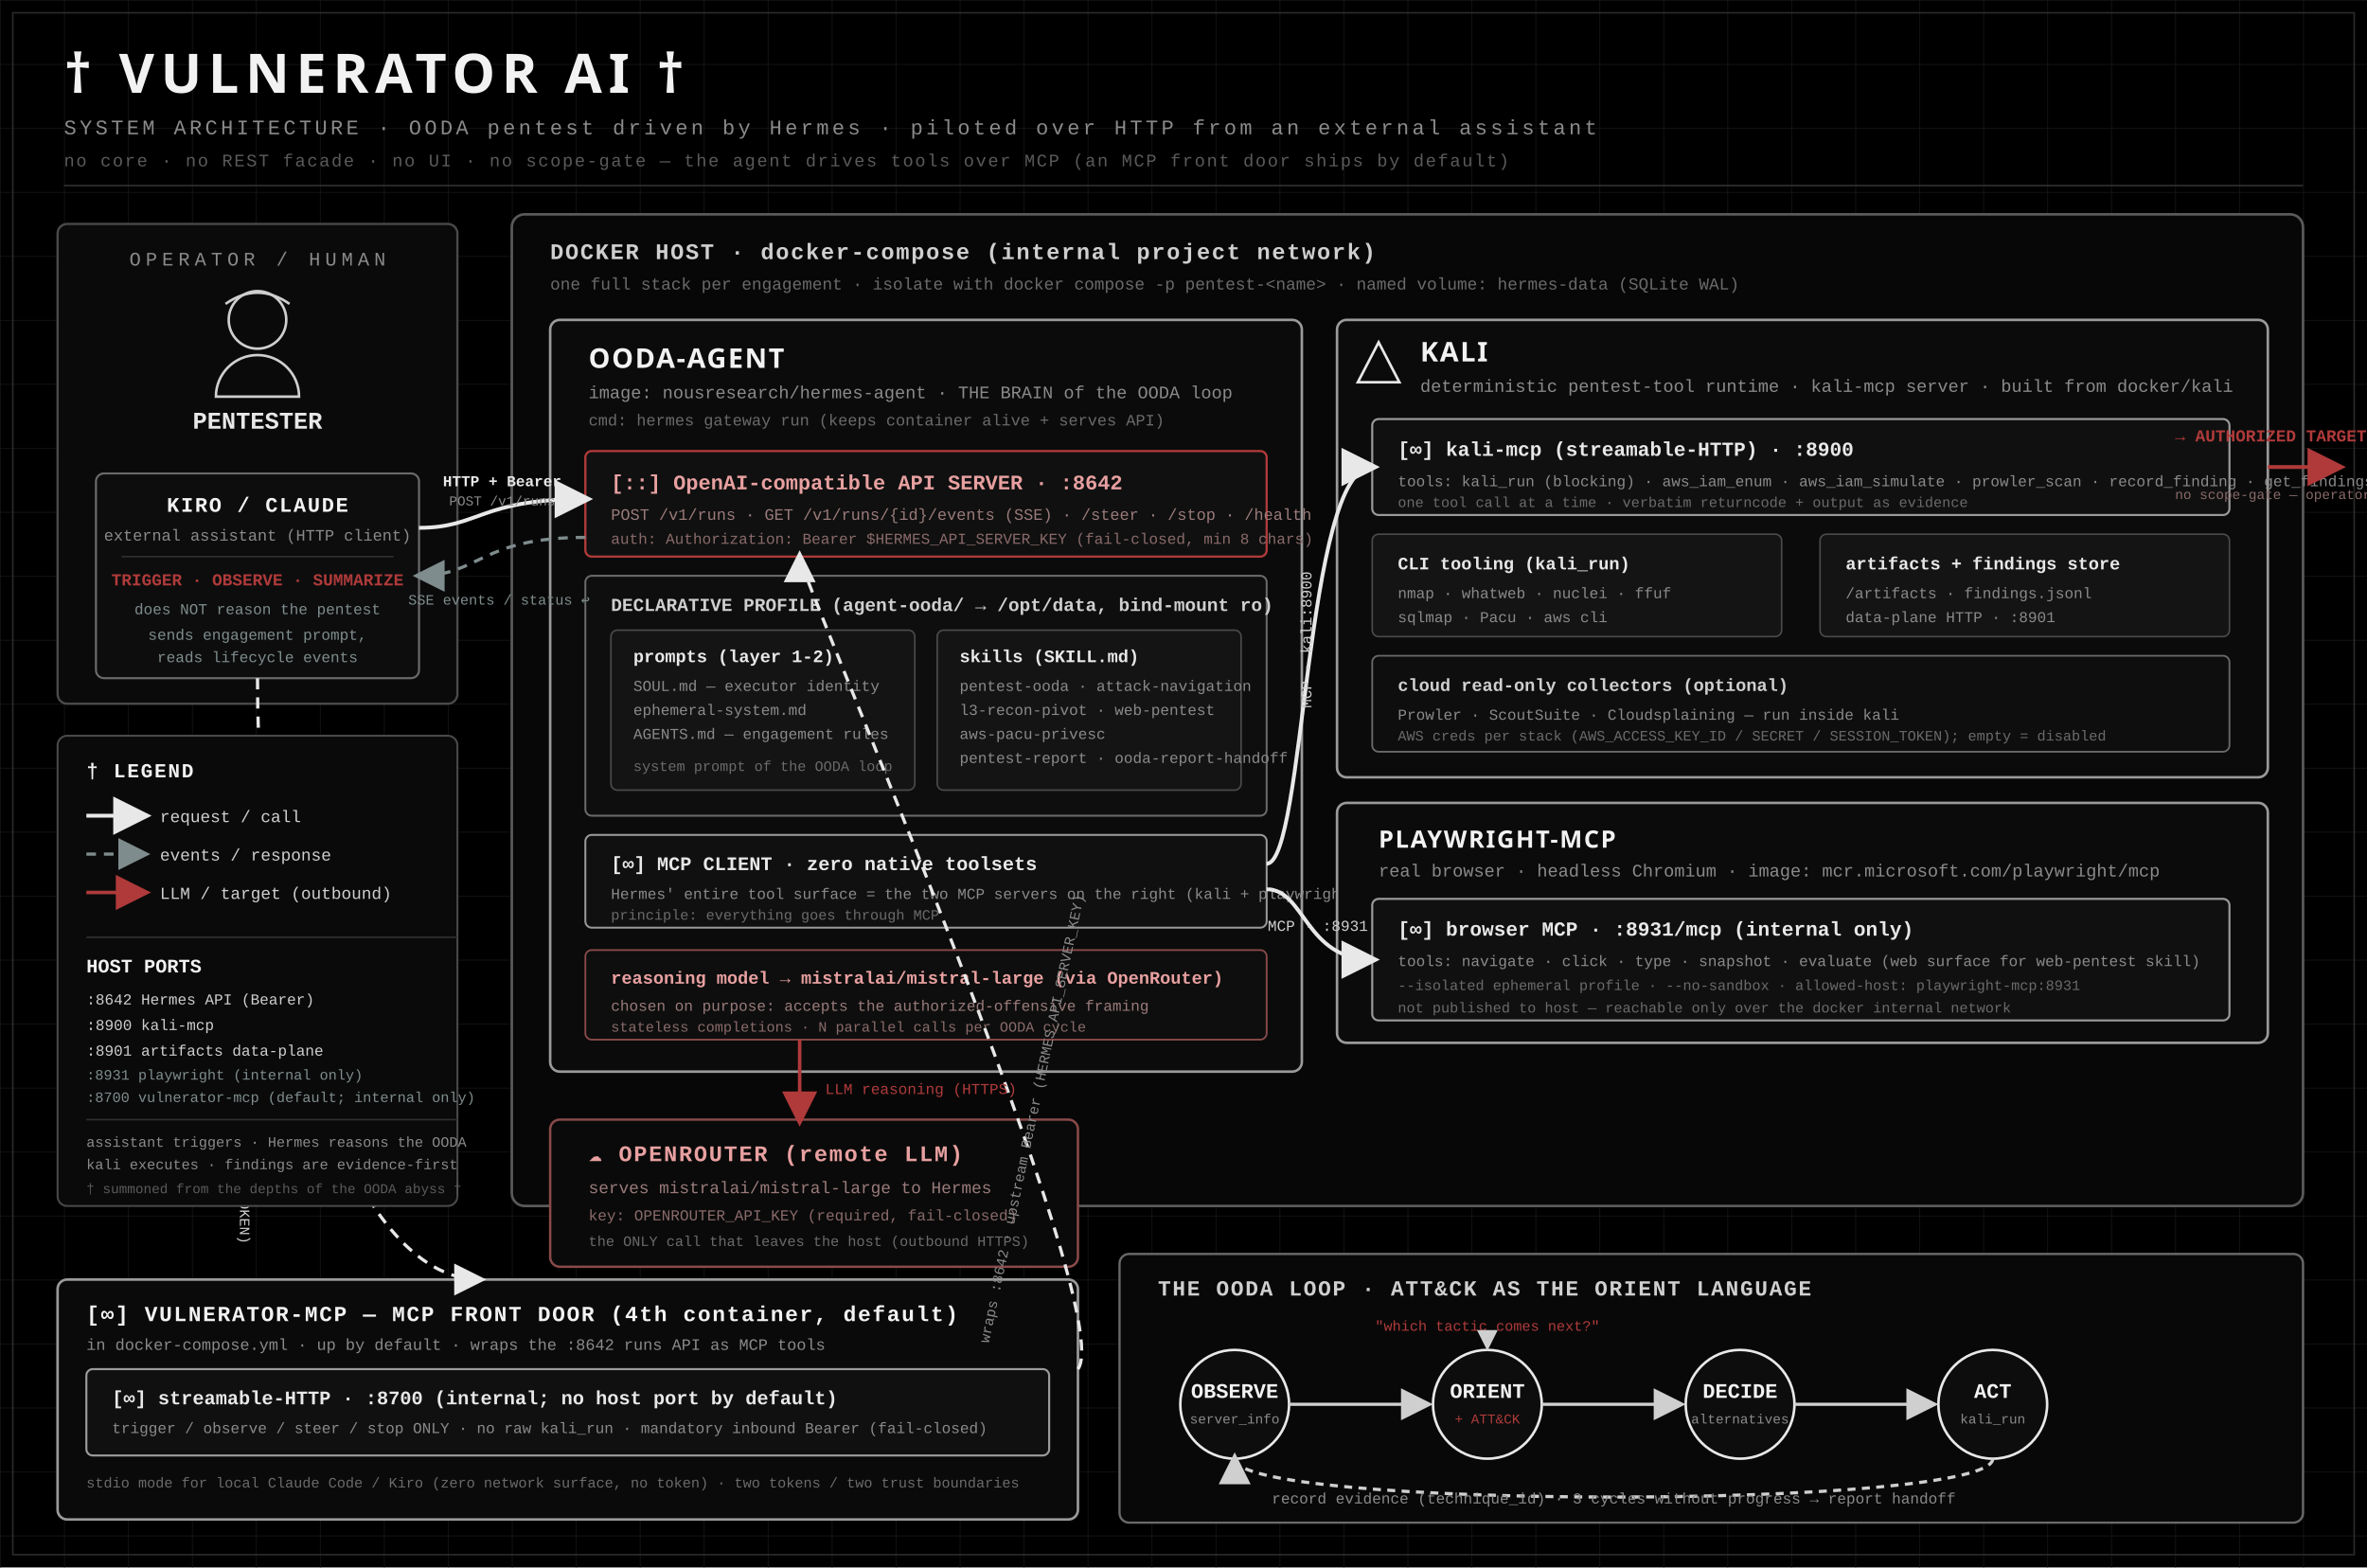
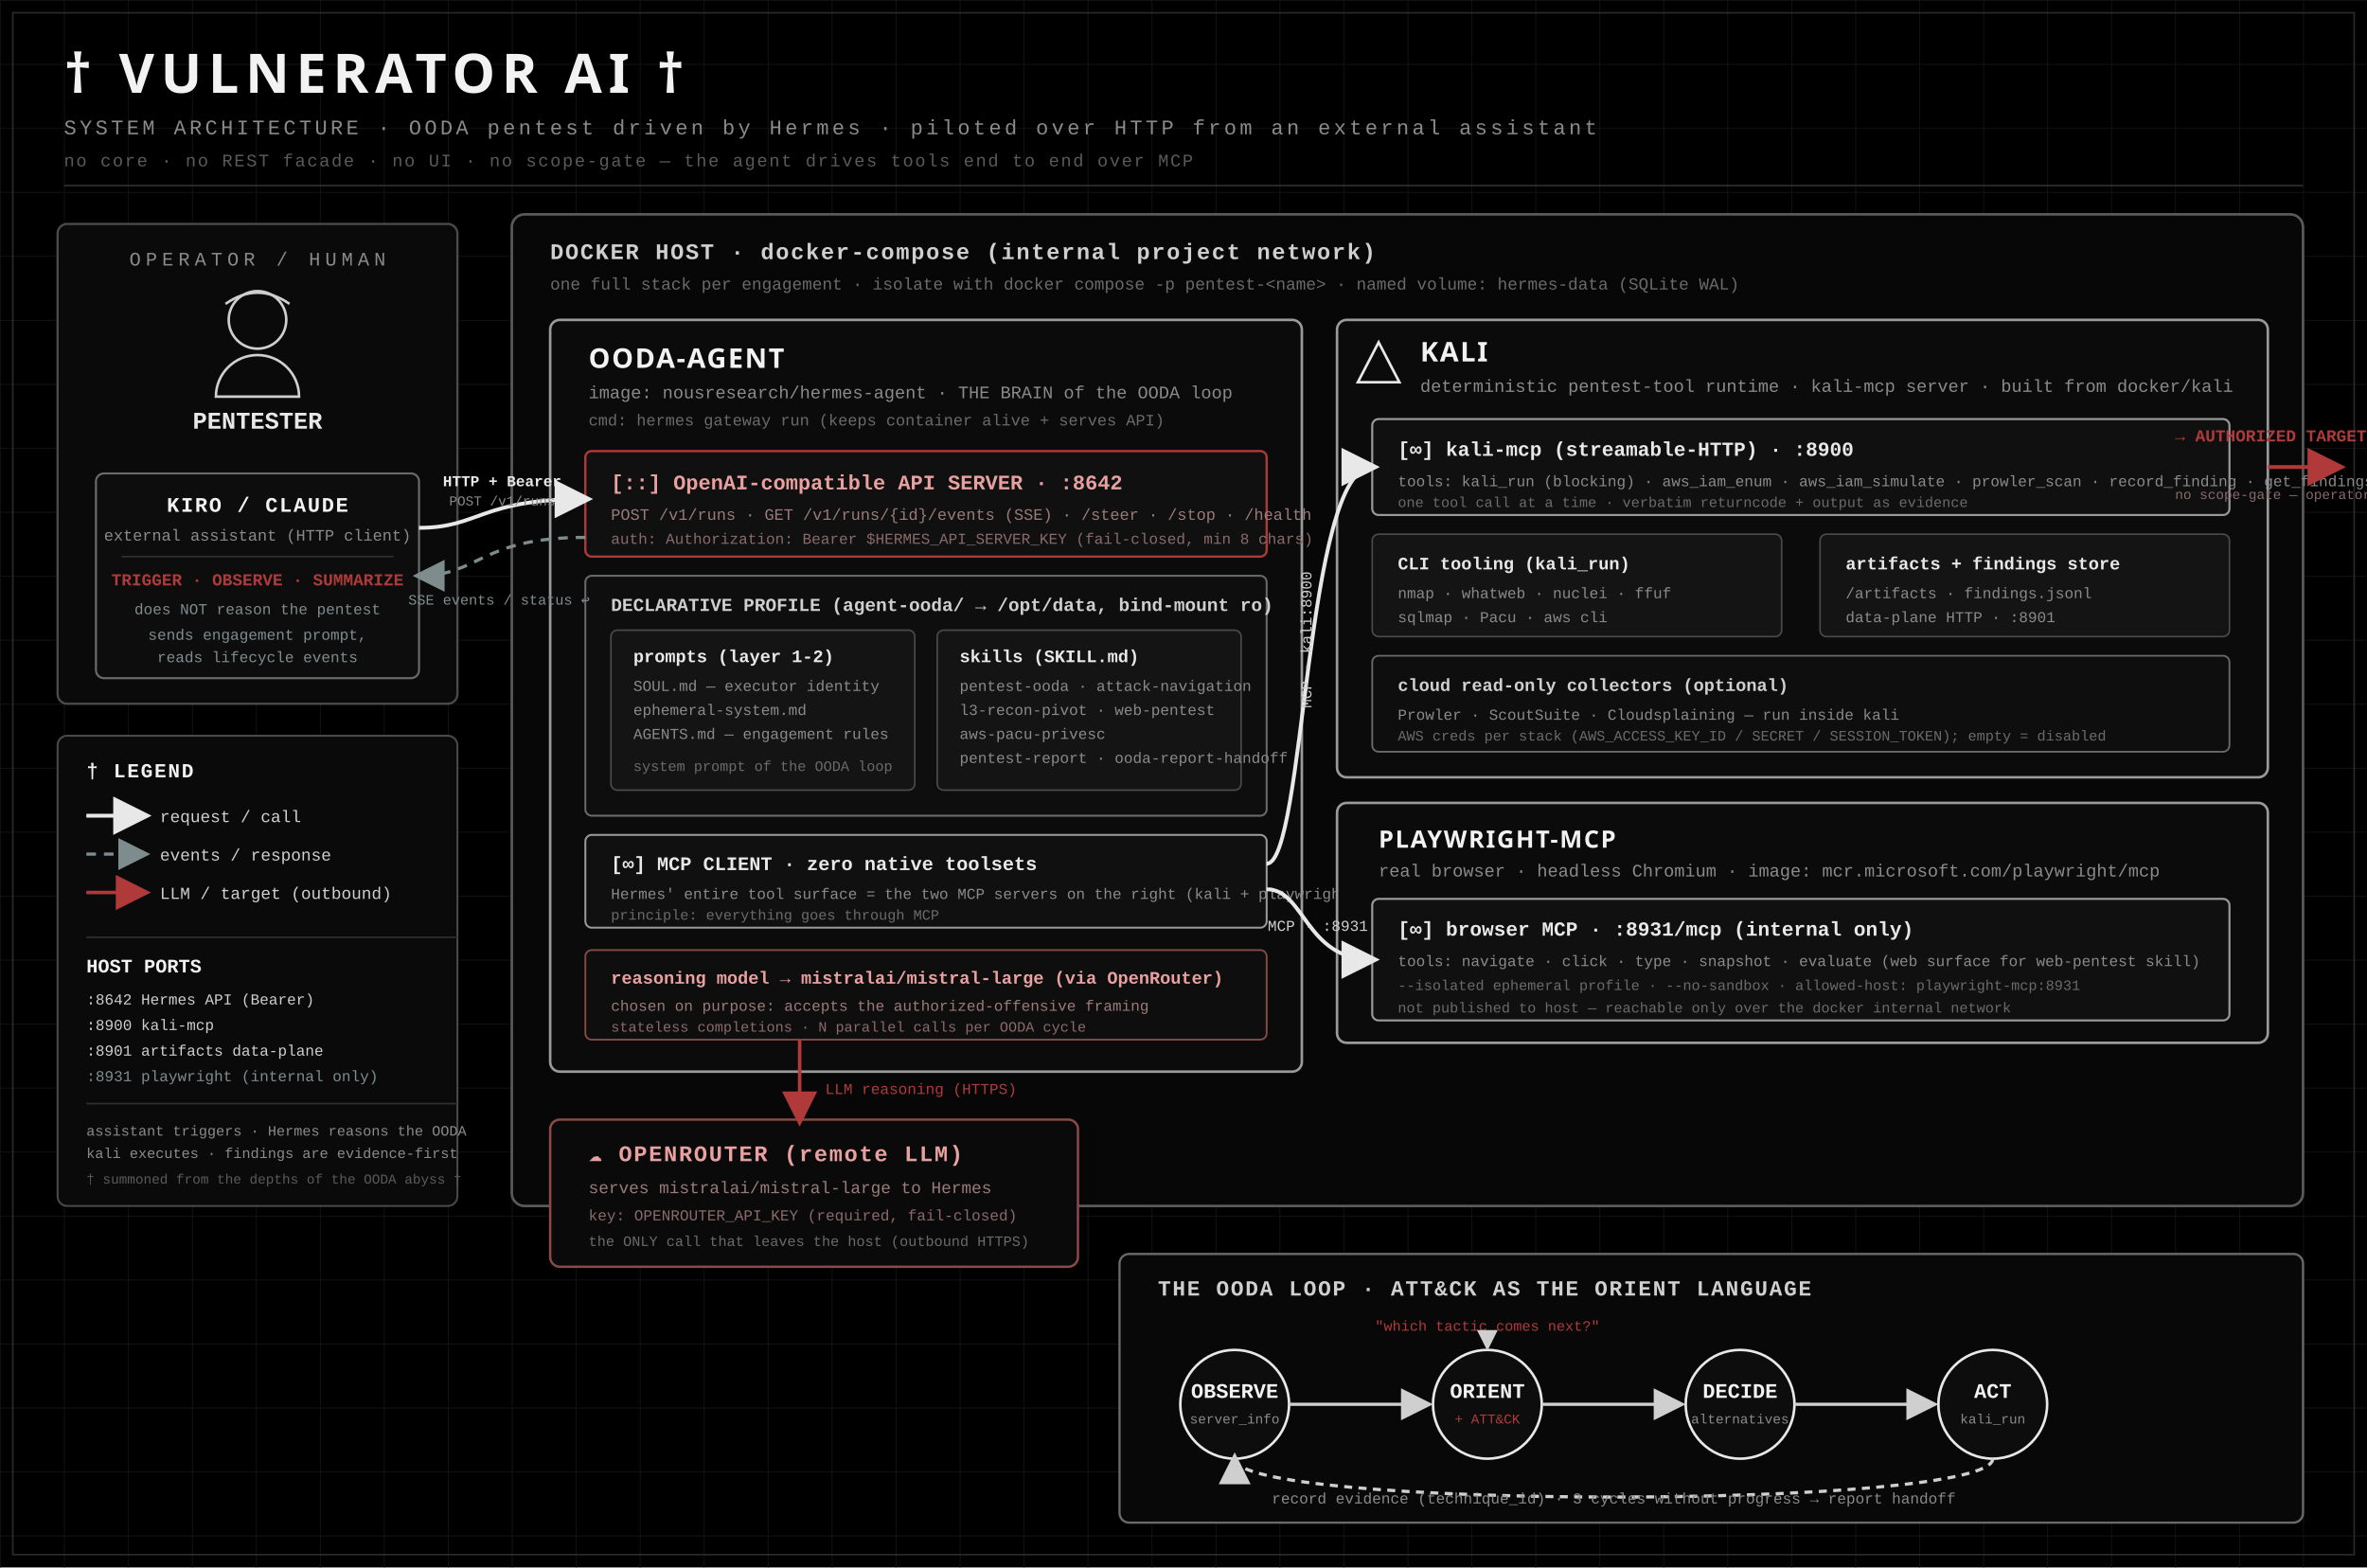
<svg xmlns="http://www.w3.org/2000/svg" width="1480" height="980" viewBox="0 0 1480 980" font-family="'Courier New', 'DejaVu Sans Mono', monospace">
  <defs>
    <marker id="aReq" markerWidth="12" markerHeight="12" refX="8" refY="5" orient="auto">
      <path d="M0,0 L10,5 L0,10 z" fill="#e8e8e8" />
    </marker>
    <marker id="aEvt" markerWidth="12" markerHeight="12" refX="8" refY="5" orient="auto">
      <path d="M0,0 L10,5 L0,10 z" fill="#7f8c8d" />
    </marker>
    <marker id="aLlm" markerWidth="12" markerHeight="12" refX="8" refY="5" orient="auto">
      <path d="M0,0 L10,5 L0,10 z" fill="#b03a3a" />
    </marker>
    <marker id="aLoop" markerWidth="12" markerHeight="12" refX="8" refY="5" orient="auto">
      <path d="M0,0 L10,5 L0,10 z" fill="#cfcfcf" />
    </marker>
    <marker id="aTgt" markerWidth="13" markerHeight="13" refX="8" refY="5" orient="auto">
      <path d="M0,0 L10,5 L0,10 z" fill="#b03a3a" />
    </marker>
    <filter id="glow" x="-40%" y="-40%" width="180%" height="180%">
      <feGaussianBlur stdDeviation="2.4" result="b" />
      <feMerge>
        <feMergeNode in="b" />
        <feMergeNode in="SourceGraphic" />
      </feMerge>
    </filter>
    <pattern id="grid" width="40" height="40" patternUnits="userSpaceOnUse">
      <path d="M40 0 H0 V40" fill="none" stroke="#141414" stroke-width="1" />
    </pattern>
    <linearGradient id="bone" x1="0" y1="0" x2="0" y2="1">
      <stop offset="0" stop-color="#f2f2f2" />
      <stop offset="1" stop-color="#bdbdbd" />
    </linearGradient>
  </defs>
  <rect width="1480" height="980" fill="#000000" />
  <rect width="1480" height="980" fill="url(#grid)" />
  <rect x="8" y="8" width="1464" height="964" fill="none" stroke="#2a2a2a" stroke-width="1" />
  <text x="40" y="58" fill="#f2f2f2" font-size="34" font-weight="700" letter-spacing="4" font-family="'Impact','Arial Black',sans-serif">† VULNERATOR AI †</text>
  <text x="40" y="84" fill="#8a8a8a" font-size="13" letter-spacing="2">
    SYSTEM ARCHITECTURE · OODA pentest driven by Hermes · piloted over HTTP from an external assistant</text>
  <text x="40" y="104" fill="#5a5a5a" font-size="11" letter-spacing="1">
-     no core · no REST facade · no UI · no scope-gate — the agent drives tools over MCP (an MCP front door ships by default)</text>
+     no core · no REST facade · no UI · no scope-gate — the agent drives tools end to end over MCP</text>
  <line x1="40" y1="116" x2="1440" y2="116" stroke="#2f2f2f" stroke-width="1" />
  <rect x="36" y="140" width="250" height="300" rx="6" fill="#0a0a0a" stroke="#4a4a4a" stroke-width="1.4" />
  <text x="161" y="166" fill="#8a8a8a" font-size="12" text-anchor="middle" letter-spacing="3">OPERATOR / HUMAN</text>
  <g transform="translate(161,214)">
    <circle cx="0" cy="-14" r="18" fill="none" stroke="#cfcfcf" stroke-width="1.6" />
    <path d="M-26,34 a26,26 0 0 1 52,0 z" fill="none" stroke="#cfcfcf" stroke-width="1.6" />
    <path d="M-20,-24 q20,-14 40,0" fill="none" stroke="#cfcfcf" stroke-width="1.6" />
  </g>
  <text x="161" y="268" fill="#e8e8e8" font-size="15" font-weight="700" text-anchor="middle">PENTESTER</text>
  <rect x="60" y="296" width="202" height="128" rx="5" fill="#0d0d0d" stroke="#6a6a6a" stroke-width="1.3" />
  <text x="161" y="320" fill="#f2f2f2" font-size="13" font-weight="700" text-anchor="middle" letter-spacing="1">KIRO / CLAUDE</text>
  <text x="161" y="338" fill="#8a8a8a" font-size="10" text-anchor="middle">external assistant (HTTP client)</text>
  <line x1="76" y1="348" x2="246" y2="348" stroke="#2f2f2f" />
  <text x="161" y="366" fill="#b03a3a" font-size="10.5" text-anchor="middle" font-weight="700">TRIGGER · OBSERVE · SUMMARIZE</text>
  <text x="161" y="384" fill="#7f8c8d" font-size="9.5" text-anchor="middle">does NOT reason the pentest</text>
  <text x="161" y="400" fill="#7f8c8d" font-size="9.5" text-anchor="middle">sends engagement prompt,</text>
  <text x="161" y="414" fill="#7f8c8d" font-size="9.5" text-anchor="middle">reads lifecycle events</text>
  <rect x="320" y="134" width="1120" height="620" rx="8" fill="#070707" stroke="#5a5a5a" stroke-width="1.6" />
  <text x="344" y="162" fill="#cfcfcf" font-size="14" font-weight="700" letter-spacing="1">DOCKER HOST · docker-compose (internal project network)</text>
  <text x="344" y="181" fill="#6a6a6a" font-size="10.5">one full stack per engagement · isolate with  docker compose -p pentest-&lt;name&gt;  · named volume: hermes-data (SQLite WAL)</text>
  <rect x="344" y="200" width="470" height="470" rx="6" fill="#0b0b0b" stroke="#9a9a9a" stroke-width="1.6" />
  <text x="368" y="230" fill="#f2f2f2" font-size="17" font-weight="700" letter-spacing="1" font-family="'Impact','Arial Black',sans-serif">OODA-AGENT</text>
  <text x="368" y="249" fill="#8a8a8a" font-size="11">image: nousresearch/hermes-agent · THE BRAIN of the OODA loop</text>
  <text x="368" y="266" fill="#6a6a6a" font-size="10">cmd: hermes gateway run (keeps container alive + serves API)</text>
  <rect x="366" y="282" width="426" height="66" rx="4" fill="#101010" stroke="#b03a3a" stroke-width="1.4" />
  <text x="382" y="306" fill="#e8a0a0" font-size="13" font-weight="700">[::] OpenAI-compatible API SERVER · :8642</text>
  <text x="382" y="325" fill="#9a7a7a" font-size="10">POST /v1/runs · GET /v1/runs/{id}/events (SSE) · /steer · /stop · /health</text>
  <text x="382" y="340" fill="#8a6a6a" font-size="9.5">auth: Authorization: Bearer $HERMES_API_SERVER_KEY (fail-closed, min 8 chars)</text>
  <rect x="366" y="360" width="426" height="150" rx="4" fill="#0e0e0e" stroke="#6a6a6a" stroke-width="1.2" />
  <text x="382" y="382" fill="#cfcfcf" font-size="11.5" font-weight="700">DECLARATIVE PROFILE  (agent-ooda/ → /opt/data, bind-mount ro)</text>
  <rect x="382" y="394" width="190" height="100" rx="4" fill="#141414" stroke="#4a4a4a" />
  <text x="396" y="414" fill="#e8e8e8" font-size="11" font-weight="700">prompts (layer 1-2)</text>
  <text x="396" y="432" fill="#8a8a8a" font-size="9.5">SOUL.md — executor identity</text>
  <text x="396" y="447" fill="#8a8a8a" font-size="9.5">ephemeral-system.md</text>
  <text x="396" y="462" fill="#8a8a8a" font-size="9.5">AGENTS.md — engagement rules</text>
  <text x="396" y="482" fill="#6a6a6a" font-size="9">system prompt of the OODA loop</text>
  <rect x="586" y="394" width="190" height="100" rx="4" fill="#141414" stroke="#4a4a4a" />
  <text x="600" y="414" fill="#e8e8e8" font-size="11" font-weight="700">skills (SKILL.md)</text>
  <text x="600" y="432" fill="#8a8a8a" font-size="9.5">pentest-ooda · attack-navigation</text>
  <text x="600" y="447" fill="#8a8a8a" font-size="9.5">l3-recon-pivot · web-pentest</text>
  <text x="600" y="462" fill="#8a8a8a" font-size="9.5">aws-pacu-privesc</text>
  <text x="600" y="477" fill="#8a8a8a" font-size="9.5">pentest-report · ooda-report-handoff</text>
  <rect x="366" y="522" width="426" height="58" rx="4" fill="#101010" stroke="#9a9a9a" stroke-width="1.2" />
  <text x="382" y="544" fill="#e8e8e8" font-size="12" font-weight="700">[∞] MCP CLIENT · zero native toolsets</text>
  <text x="382" y="562" fill="#8a8a8a" font-size="9.5">Hermes' entire tool surface = the two MCP servers on the right (kali + playwright)</text>
  <text x="382" y="575" fill="#6a6a6a" font-size="9">principle: everything goes through MCP</text>
  <rect x="366" y="594" width="426" height="56" rx="4" fill="#0e0e0e" stroke="#8a4a4a" stroke-width="1.1" />
  <text x="382" y="615" fill="#e8a0a0" font-size="11" font-weight="700">reasoning model → mistralai/mistral-large (via OpenRouter)</text>
  <text x="382" y="632" fill="#9a7a7a" font-size="9.5">chosen on purpose: accepts the authorized-offensive framing</text>
  <text x="382" y="645" fill="#8a6a6a" font-size="9">stateless completions · N parallel calls per OODA cycle</text>
  <rect x="836" y="200" width="582" height="286" rx="6" fill="#0b0b0b" stroke="#9a9a9a" stroke-width="1.6" />
  <g transform="translate(862,228)">
    <path d="M-13,11 L0,-14 L13,11 z" fill="none" stroke="#e8e8e8" stroke-width="1.6" />
  </g>
  <text x="888" y="226" fill="#f2f2f2" font-size="17" font-weight="700" letter-spacing="1" font-family="'Impact','Arial Black',sans-serif">KALI</text>
  <text x="888" y="245" fill="#8a8a8a" font-size="11">deterministic pentest-tool runtime · kali-mcp server · built from docker/kali</text>
  <rect x="858" y="262" width="536" height="60" rx="4" fill="#101010" stroke="#9a9a9a" stroke-width="1.3" />
  <text x="874" y="285" fill="#e8e8e8" font-size="12.5" font-weight="700">[∞] kali-mcp (streamable-HTTP) · :8900</text>
  <text x="874" y="304" fill="#8a8a8a" font-size="9.5">tools: kali_run (blocking) · aws_iam_enum · aws_iam_simulate · prowler_scan · record_finding · get_findings</text>
  <text x="874" y="317" fill="#6a6a6a" font-size="9">one tool call at a time · verbatim returncode + output as evidence</text>
  <rect x="858" y="334" width="256" height="64" rx="4" fill="#141414" stroke="#4a4a4a" />
  <text x="874" y="356" fill="#e8e8e8" font-size="11" font-weight="700">CLI tooling (kali_run)</text>
  <text x="874" y="374" fill="#8a8a8a" font-size="9.5">nmap · whatweb · nuclei · ffuf</text>
  <text x="874" y="389" fill="#8a8a8a" font-size="9.5">sqlmap · Pacu · aws cli</text>
  <rect x="1138" y="334" width="256" height="64" rx="4" fill="#141414" stroke="#4a4a4a" />
  <text x="1154" y="356" fill="#e8e8e8" font-size="11" font-weight="700">artifacts + findings store</text>
  <text x="1154" y="374" fill="#8a8a8a" font-size="9.5">/artifacts · findings.jsonl</text>
  <text x="1154" y="389" fill="#8a8a8a" font-size="9.5">data-plane HTTP · :8901</text>
  <rect x="858" y="410" width="536" height="60" rx="4" fill="#0e0e0e" stroke="#6a6a6a" stroke-width="1.1" />
  <text x="874" y="432" fill="#cfcfcf" font-size="11" font-weight="700">cloud read-only collectors (optional)</text>
  <text x="874" y="450" fill="#8a8a8a" font-size="9.5">Prowler · ScoutSuite · Cloudsplaining — run inside kali</text>
  <text x="874" y="463" fill="#6a6a6a" font-size="9">AWS creds per stack (AWS_ACCESS_KEY_ID / SECRET / SESSION_TOKEN); empty = disabled</text>
  <rect x="836" y="502" width="582" height="150" rx="6" fill="#0b0b0b" stroke="#9a9a9a" stroke-width="1.6" />
  <text x="862" y="530" fill="#f2f2f2" font-size="15" font-weight="700" letter-spacing="1" font-family="'Impact','Arial Black',sans-serif">PLAYWRIGHT-MCP</text>
  <text x="862" y="548" fill="#8a8a8a" font-size="11">real browser · headless Chromium · image: mcr.microsoft.com/playwright/mcp</text>
  <rect x="858" y="562" width="536" height="76" rx="4" fill="#101010" stroke="#9a9a9a" stroke-width="1.3" />
  <text x="874" y="585" fill="#e8e8e8" font-size="12.5" font-weight="700">[∞] browser MCP · :8931/mcp (internal only)</text>
  <text x="874" y="604" fill="#8a8a8a" font-size="9.5">tools: navigate · click · type · snapshot · evaluate (web surface for web-pentest skill)</text>
  <text x="874" y="619" fill="#6a6a6a" font-size="9">--isolated ephemeral profile · --no-sandbox · allowed-host: playwright-mcp:8931</text>
  <text x="874" y="633" fill="#6a6a6a" font-size="9">not published to host — reachable only over the docker internal network</text>
  <rect x="344" y="700" width="330" height="92" rx="6" fill="#0a0a0a" stroke="#8a4a4a" stroke-width="1.5" />
  <text x="368" y="726" fill="#e8a0a0" font-size="14" font-weight="700" letter-spacing="1">☁ OPENROUTER (remote LLM)</text>
  <text x="368" y="746" fill="#9a7a7a" font-size="10.5">serves mistralai/mistral-large to Hermes</text>
  <text x="368" y="763" fill="#8a6a6a" font-size="9.5">key: OPENROUTER_API_KEY (required, fail-closed)</text>
  <text x="368" y="779" fill="#6a6a6a" font-size="9">the ONLY call that leaves the host (outbound HTTPS)</text>
  <rect x="700" y="784" width="740" height="168" rx="6" fill="#080808" stroke="#6a6a6a" stroke-width="1.4" />
  <text x="724" y="810" fill="#cfcfcf" font-size="13.5" font-weight="700" letter-spacing="1">THE OODA LOOP · ATT&amp;CK AS THE ORIENT LANGUAGE</text>
  <g transform="translate(772,878)">
    <circle r="34" fill="#0d0d0d" stroke="#e8e8e8" stroke-width="1.6" />
    <text x="0" y="-4" font-size="13" font-weight="700" fill="#f2f2f2" text-anchor="middle">OBSERVE</text>
    <text x="0" y="12" font-size="8.5" fill="#8a8a8a" text-anchor="middle">server_info</text>
  </g>
  <g transform="translate(930,878)">
    <circle r="34" fill="#0d0d0d" stroke="#e8e8e8" stroke-width="1.6" />
    <text x="0" y="-4" font-size="13" font-weight="700" fill="#f2f2f2" text-anchor="middle">ORIENT</text>
    <text x="0" y="12" font-size="8.5" fill="#b03a3a" text-anchor="middle">+ ATT&amp;CK</text>
  </g>
  <g transform="translate(1088,878)">
    <circle r="34" fill="#0d0d0d" stroke="#e8e8e8" stroke-width="1.6" />
    <text x="0" y="-4" font-size="13" font-weight="700" fill="#f2f2f2" text-anchor="middle">DECIDE</text>
    <text x="0" y="12" font-size="8.5" fill="#8a8a8a" text-anchor="middle">alternatives</text>
  </g>
  <g transform="translate(1246,878)">
    <circle r="34" fill="#0d0d0d" stroke="#e8e8e8" stroke-width="1.6" />
    <text x="0" y="-4" font-size="13" font-weight="700" fill="#f2f2f2" text-anchor="middle">ACT</text>
    <text x="0" y="12" font-size="8.5" fill="#8a8a8a" text-anchor="middle">kali_run</text>
  </g>
  <path d="M806,878 L892,878" fill="none" stroke="#cfcfcf" stroke-width="2" marker-end="url(#aLoop)" />
  <path d="M964,878 L1050,878" fill="none" stroke="#cfcfcf" stroke-width="2" marker-end="url(#aLoop)" />
  <path d="M1122,878 L1208,878" fill="none" stroke="#cfcfcf" stroke-width="2" marker-end="url(#aLoop)" />
  <path d="M1246,912 C1246,944 772,944 772,912" fill="none" stroke="#cfcfcf" stroke-width="2" stroke-dasharray="5 4" marker-end="url(#aLoop)" />
  <text x="1009" y="940" fill="#8a8a8a" font-size="9.5" text-anchor="middle">record evidence (technique_id) · 3 cycles without progress → report handoff</text>
  <text x="930" y="832" fill="#b03a3a" font-size="9" text-anchor="middle">"which tactic comes next?"</text>
  <path d="M930,836 L930,842" fill="none" stroke="#b03a3a" stroke-width="1.3" marker-end="url(#aLoop)" />
-   <rect x="36" y="800" width="638" height="150" rx="6" fill="#0a0a0a" stroke="#9a9a9a" stroke-width="1.6" />
-   <text x="54" y="826" fill="#f2f2f2" font-size="13.5" font-weight="700" letter-spacing="1">[∞] VULNERATOR-MCP — MCP FRONT DOOR (4th container, default)</text>
-   <text x="54" y="844" fill="#8a8a8a" font-size="10">in docker-compose.yml · up by default · wraps the :8642 runs API as MCP tools</text>
-   <rect x="54" y="856" width="602" height="54" rx="4" fill="#101010" stroke="#9a9a9a" stroke-width="1.3" />
-   <text x="70" y="878" fill="#e8e8e8" font-size="12" font-weight="700">[∞] streamable-HTTP · :8700 (internal; no host port by default)</text>
-   <text x="70" y="896" fill="#8a8a8a" font-size="9.5">trigger / observe / steer / stop ONLY · no raw kali_run · mandatory inbound Bearer (fail-closed)</text>
-   <text x="54" y="930" fill="#6a6a6a" font-size="9">stdio mode for local Claude Code / Kiro (zero network surface, no token) · two tokens / two trust boundaries</text>
-   <path d="M161,424 C161,620 220,800 300,800" fill="none" stroke="#e8e8e8" stroke-width="2" stroke-dasharray="7 5" marker-end="url(#aReq)" />
-   <text x="150" y="640" fill="#cfcfcf" font-size="9" text-anchor="middle" transform="rotate(90 150 640)">MCP · inbound Bearer (VULNERATOR_MCP_INBOUND_TOKEN)</text>
-   <path d="M674,856 C700,820 500,360 500,348" fill="none" stroke="#e8e8e8" stroke-width="2" stroke-dasharray="7 5" marker-end="url(#aReq)" />
-   <text x="648" y="700" fill="#8a8a8a" font-size="9" text-anchor="middle" transform="rotate(-78 648 700)">wraps :8642 · upstream Bearer (HERMES_API_SERVER_KEY)</text>
  <path d="M262,330 C300,330 300,312 366,312" fill="none" stroke="#e8e8e8" stroke-width="2.4" marker-end="url(#aReq)" />
  <text x="314" y="304" fill="#e8e8e8" font-size="9.5" text-anchor="middle" font-weight="700">HTTP + Bearer</text>
  <text x="314" y="316" fill="#8a8a8a" font-size="8.5" text-anchor="middle">POST /v1/runs</text>
  <path d="M366,336 C300,336 300,360 262,360" fill="none" stroke="#7f8c8d" stroke-width="2" stroke-dasharray="6 5" marker-end="url(#aEvt)" />
  <text x="312" y="378" fill="#7f8c8d" font-size="9" text-anchor="middle">SSE events / status ↩</text>
  <path d="M792,540 C816,540 816,292 858,292" fill="none" stroke="#e8e8e8" stroke-width="2.4" marker-end="url(#aReq)" />
  <text x="820" y="400" fill="#cfcfcf" font-size="9.5" text-anchor="middle" transform="rotate(-90 820 400)">MCP · kali:8900</text>
  <path d="M792,556 C816,556 816,600 858,600" fill="none" stroke="#e8e8e8" stroke-width="2.4" marker-end="url(#aReq)" />
  <text x="824" y="582" fill="#cfcfcf" font-size="9.5" text-anchor="middle">MCP · :8931</text>
  <path d="M500,650 C500,676 500,686 500,700" fill="none" stroke="#b03a3a" stroke-width="2.2" marker-end="url(#aLlm)" />
  <text x="516" y="684" fill="#b03a3a" font-size="9.5" text-anchor="start">LLM reasoning (HTTPS)</text>
  <path d="M1418,292 C1440,292 1440,292 1462,292" fill="none" stroke="#b03a3a" stroke-width="2.4" marker-end="url(#aTgt)" />
  <text x="1360" y="276" fill="#b03a3a" font-size="10.5" text-anchor="start" font-weight="700">→ AUTHORIZED TARGET</text>
  <text x="1360" y="312" fill="#8a6a6a" font-size="8.5" text-anchor="start">no scope-gate — operator owns it</text>
  <rect x="36" y="460" width="250" height="294" rx="6" fill="#0a0a0a" stroke="#4a4a4a" stroke-width="1.2" />
  <text x="54" y="486" fill="#f2f2f2" font-size="12.5" font-weight="700" letter-spacing="1">† LEGEND</text>
  <line x1="54" y1="510" x2="90" y2="510" stroke="#e8e8e8" stroke-width="2.4" marker-end="url(#aReq)" />
  <text x="100" y="514" fill="#cfcfcf" font-size="10.5">request / call</text>
  <line x1="54" y1="534" x2="90" y2="534" stroke="#7f8c8d" stroke-width="2" stroke-dasharray="6 5" marker-end="url(#aEvt)" />
  <text x="100" y="538" fill="#cfcfcf" font-size="10.5">events / response</text>
  <line x1="54" y1="558" x2="90" y2="558" stroke="#b03a3a" stroke-width="2.2" marker-end="url(#aLlm)" />
  <text x="100" y="562" fill="#cfcfcf" font-size="10.5">LLM / target (outbound)</text>
  <line x1="54" y1="586" x2="286" y2="586" stroke="#2f2f2f" />
  <text x="54" y="608" fill="#f2f2f2" font-size="12" font-weight="700">HOST PORTS</text>
  <text x="54" y="628" fill="#cfcfcf" font-size="9.5">:8642  Hermes API (Bearer)</text>
  <text x="54" y="644" fill="#cfcfcf" font-size="9.5">:8900  kali-mcp</text>
  <text x="54" y="660" fill="#cfcfcf" font-size="9.5">:8901  artifacts data-plane</text>
-   <text x="54" y="675" fill="#7f8c8d" font-size="9">:8931  playwright (internal only)</text>
-   <text x="54" y="689" fill="#7f8c8d" font-size="9">:8700  vulnerator-mcp (default; internal only)</text>
-   <line x1="54" y1="700" x2="286" y2="700" stroke="#2f2f2f" />
-   <text x="54" y="717" fill="#8a8a8a" font-size="9">assistant triggers · Hermes reasons the OODA</text>
-   <text x="54" y="731" fill="#8a8a8a" font-size="9">kali executes · findings are evidence-first</text>
-   <text x="54" y="746" fill="#5a5a5a" font-size="8.5">† summoned from the depths of the OODA abyss †</text>
+   <text x="54" y="676" fill="#7f8c8d" font-size="9.5">:8931  playwright (internal only)</text>
+   <line x1="54" y1="690" x2="286" y2="690" stroke="#2f2f2f" />
+   <text x="54" y="710" fill="#8a8a8a" font-size="9">assistant triggers · Hermes reasons the OODA</text>
+   <text x="54" y="724" fill="#8a8a8a" font-size="9">kali executes · findings are evidence-first</text>
+   <text x="54" y="740" fill="#5a5a5a" font-size="8.5">† summoned from the depths of the OODA abyss †</text>
</svg>
